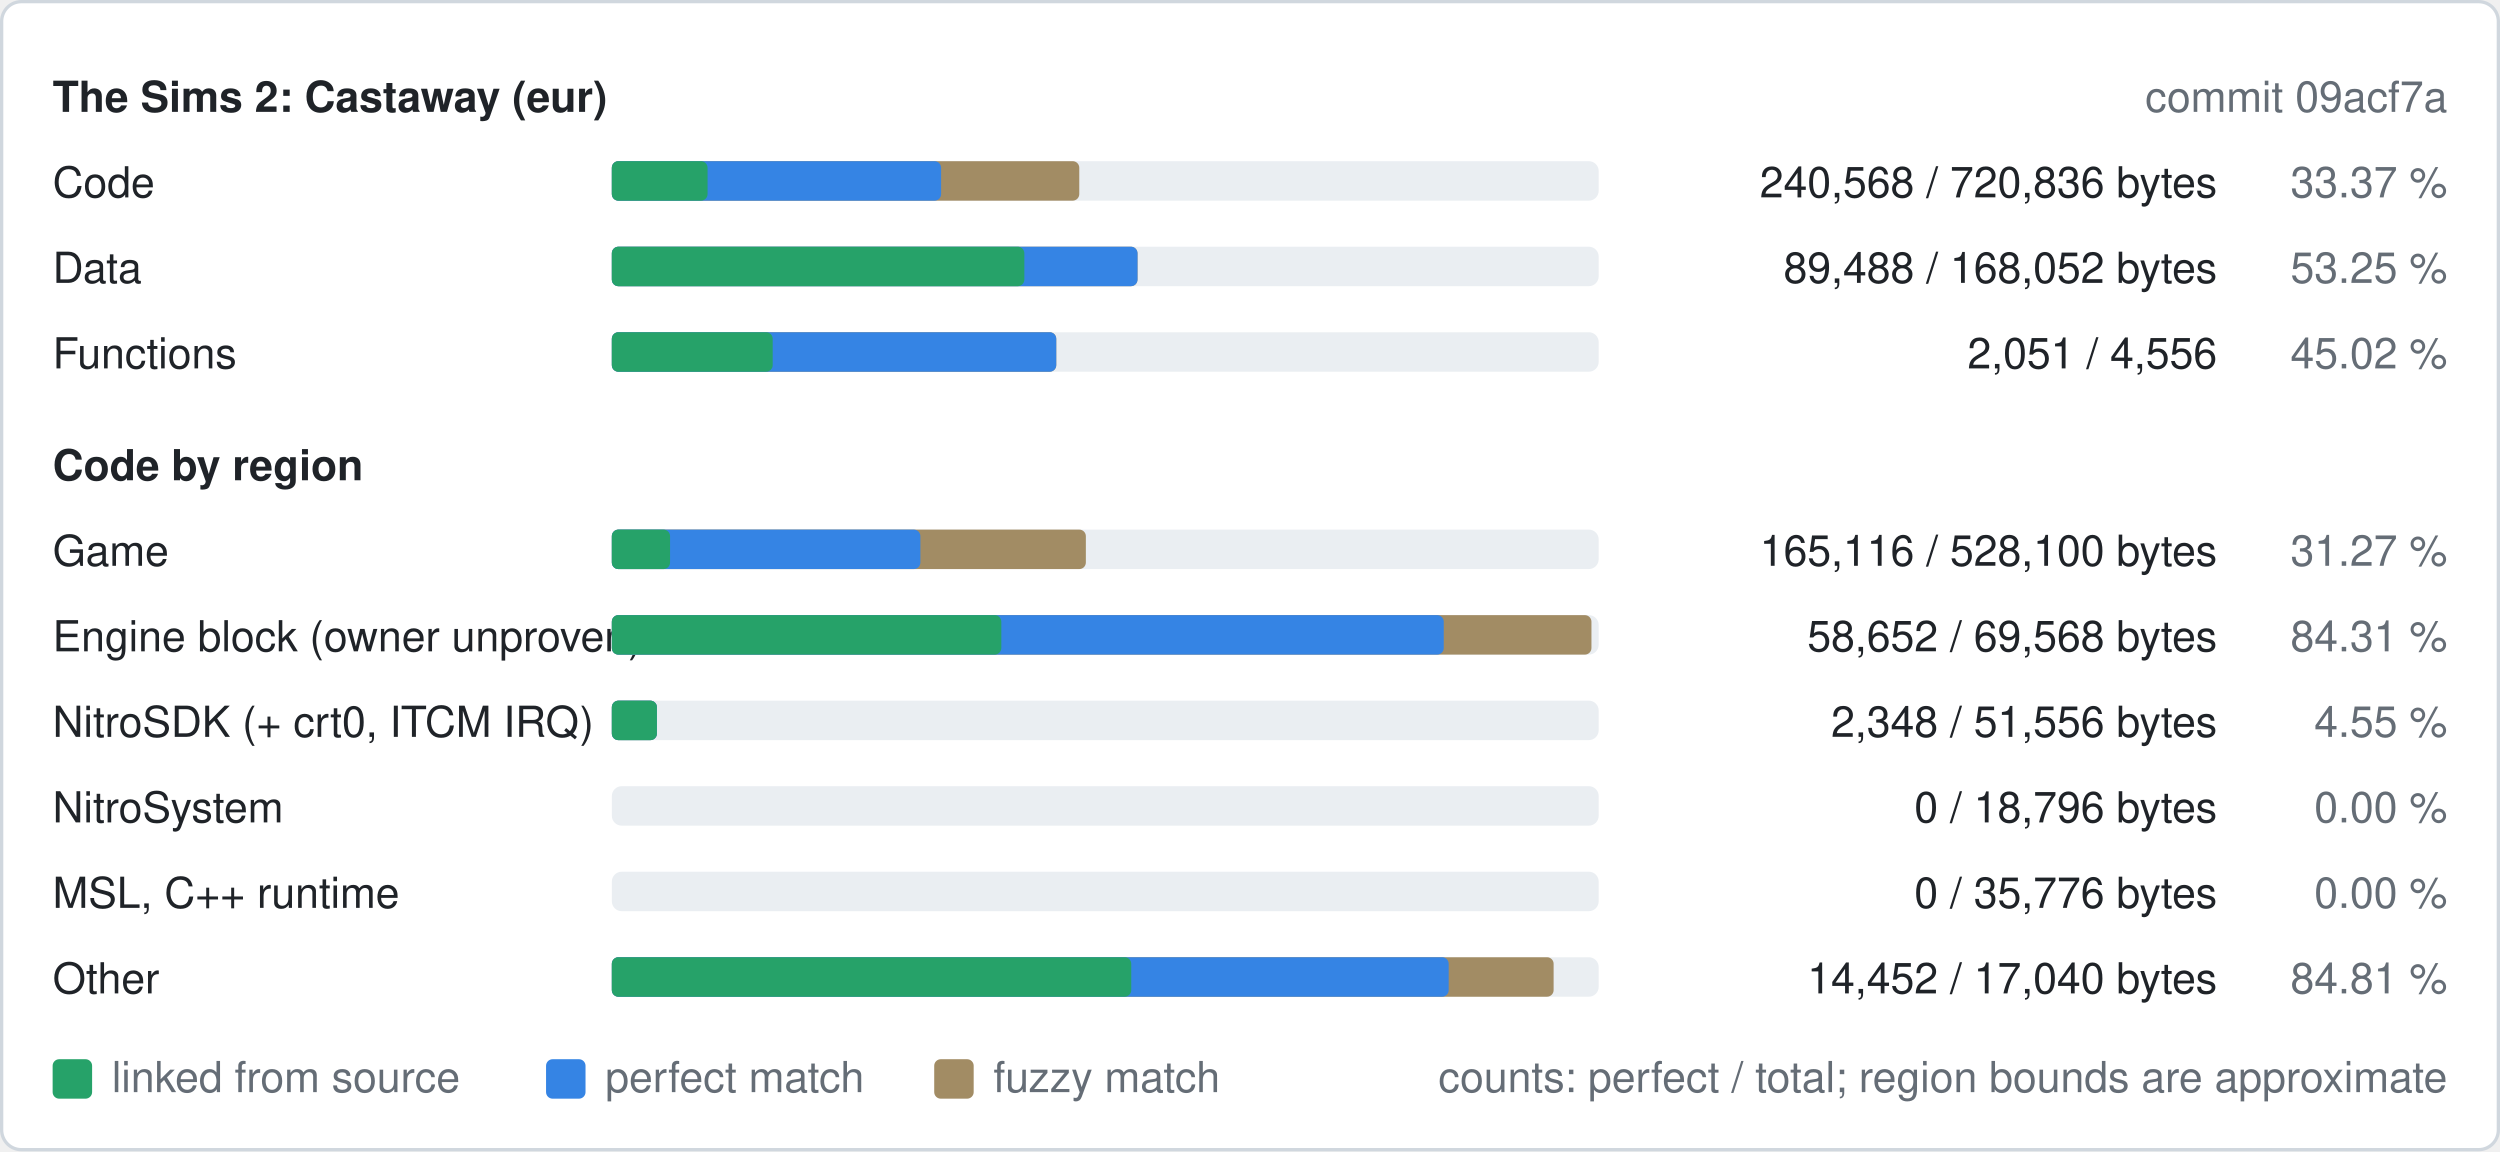
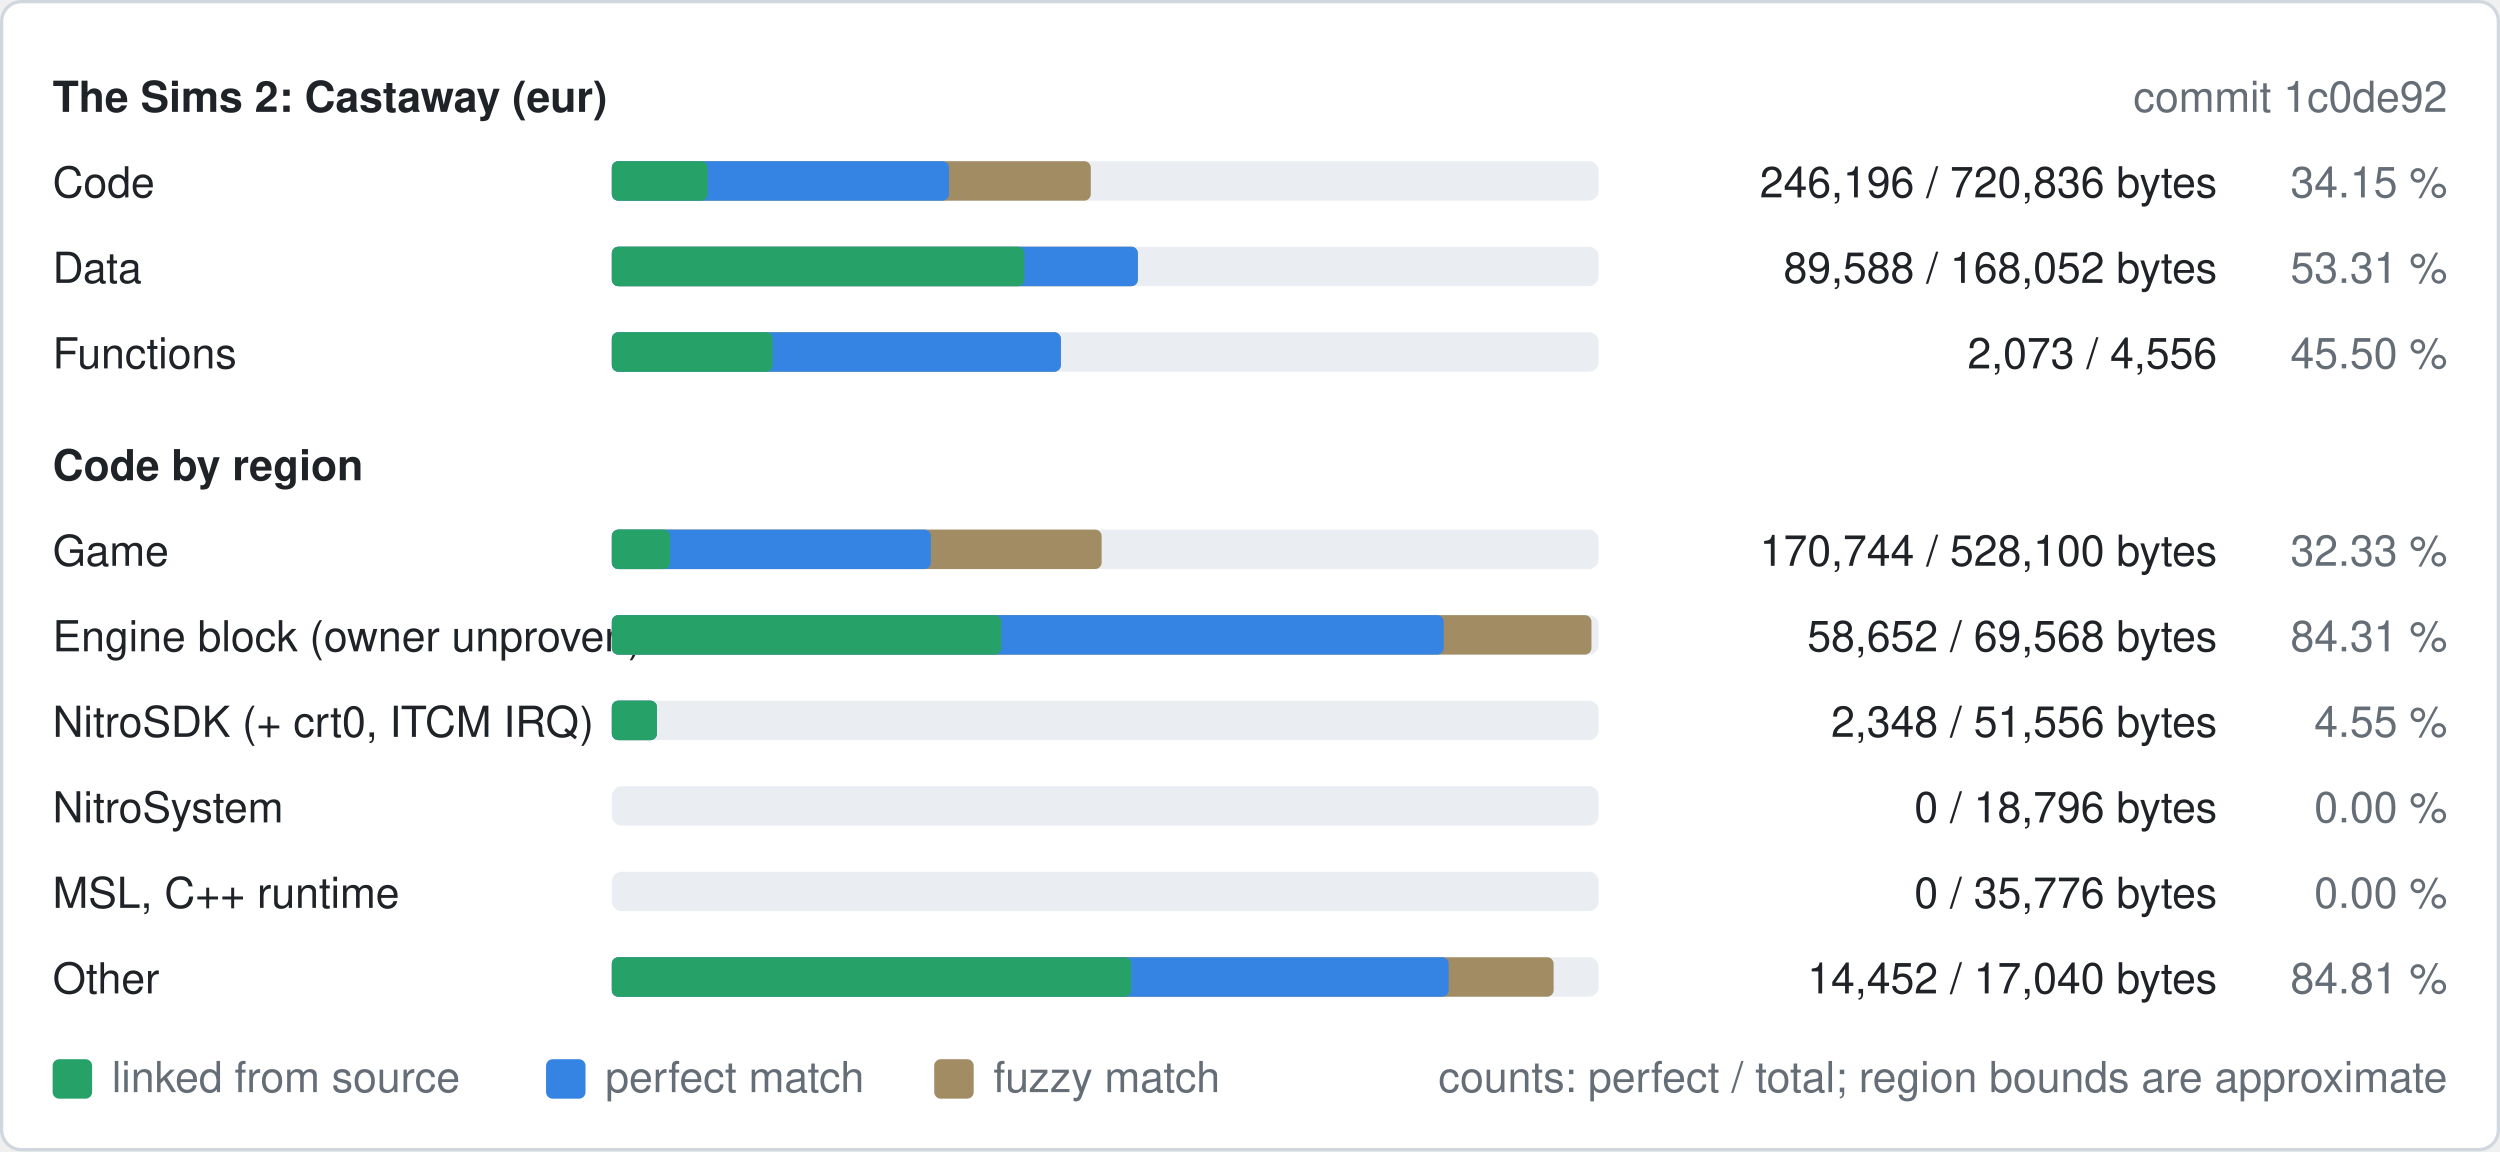
<svg xmlns="http://www.w3.org/2000/svg" width="760" height="350" viewBox="0 0 760 350" role="img" aria-label="Decompilation progress of eur">
  <style>
text{font-family:-apple-system,BlinkMacSystemFont,"Segoe UI",Helvetica,Arial,sans-serif;font-size:13px}
.b{font-weight:600}
.bg{fill:#ffffff;stroke:#d0d7de}.t{fill:#1f2328}.m{fill:#656d76}.track{fill:#eaeef2}.fuzzy{fill:#a28c64}.perfect{fill:#3584e4}.linked{fill:#26a269}
@media (prefers-color-scheme: dark){.bg{fill:#0d1117;stroke:#30363d}.t{fill:#e6edf3}.m{fill:#8d96a0}.track{fill:#21262d}.fuzzy{fill:#a28c64}.perfect{fill:#3584e4}.linked{fill:#2ec27e}}
</style>
  <rect class="bg" x="0.5" y="0.5" width="759" height="349" rx="6" />
  <text class="t b" x="16" y="34">The Sims 2: Castaway (eur)</text>
-   <text class="m" x="744" y="34" text-anchor="end">commit 09acf7a</text>
+   <text class="m" x="744" y="34" text-anchor="end">commit 1c0de92</text>
  <text class="t" x="16" y="60">Code</text>
  <rect class="track" x="186" y="49" width="300" height="12" rx="3" />
-   <rect class="fuzzy" x="186" y="49" width="142.1" height="12" rx="2" />
-   <rect class="perfect" x="186" y="49" width="100.1" height="12" rx="2" />
+   <rect class="fuzzy" x="186" y="49" width="145.6" height="12" rx="2" />
+   <rect class="perfect" x="186" y="49" width="102.5" height="12" rx="2" />
  <rect class="linked" x="186" y="49" width="29.1" height="12" rx="2" />
-   <text class="t" x="674" y="60" text-anchor="end">240,568 / 720,836 bytes</text>
-   <text class="m" x="744" y="60" text-anchor="end">33.37 %</text>
+   <text class="t" x="674" y="60" text-anchor="end">246,196 / 720,836 bytes</text>
+   <text class="m" x="744" y="60" text-anchor="end">34.15 %</text>
  <text class="t" x="16" y="86">Data</text>
  <rect class="track" x="186" y="75" width="300" height="12" rx="3" />
-   <rect class="fuzzy" x="186" y="75" width="159.8" height="12" rx="2" />
-   <rect class="perfect" x="186" y="75" width="159.8" height="12" rx="2" />
+   <rect class="fuzzy" x="186" y="75" width="159.9" height="12" rx="2" />
+   <rect class="perfect" x="186" y="75" width="159.9" height="12" rx="2" />
  <rect class="linked" x="186" y="75" width="125.4" height="12" rx="2" />
-   <text class="t" x="674" y="86" text-anchor="end">89,488 / 168,052 bytes</text>
-   <text class="m" x="744" y="86" text-anchor="end">53.25 %</text>
+   <text class="t" x="674" y="86" text-anchor="end">89,588 / 168,052 bytes</text>
+   <text class="m" x="744" y="86" text-anchor="end">53.31 %</text>
  <text class="t" x="16" y="112">Functions</text>
  <rect class="track" x="186" y="101" width="300" height="12" rx="3" />
-   <rect class="fuzzy" x="186" y="101" width="135.1" height="12" rx="2" />
-   <rect class="perfect" x="186" y="101" width="135.1" height="12" rx="2" />
+   <rect class="fuzzy" x="186" y="101" width="136.5" height="12" rx="2" />
+   <rect class="perfect" x="186" y="101" width="136.5" height="12" rx="2" />
  <rect class="linked" x="186" y="101" width="48.9" height="12" rx="2" />
-   <text class="t" x="674" y="112" text-anchor="end">2,051 / 4,556</text>
-   <text class="m" x="744" y="112" text-anchor="end">45.02 %</text>
+   <text class="t" x="674" y="112" text-anchor="end">2,073 / 4,556</text>
+   <text class="m" x="744" y="112" text-anchor="end">45.50 %</text>
  <text class="t b" x="16" y="146">Code by region</text>
  <text class="t" x="16" y="172">Game</text>
  <rect class="track" x="186" y="161" width="300" height="12" rx="3" />
-   <rect class="fuzzy" x="186" y="161" width="144.1" height="12" rx="2" />
-   <rect class="perfect" x="186" y="161" width="93.8" height="12" rx="2" />
+   <rect class="fuzzy" x="186" y="161" width="148.9" height="12" rx="2" />
+   <rect class="perfect" x="186" y="161" width="97.0" height="12" rx="2" />
  <rect class="linked" x="186" y="161" width="17.7" height="12" rx="2" />
-   <text class="t" x="674" y="172" text-anchor="end">165,116 / 528,100 bytes</text>
-   <text class="m" x="744" y="172" text-anchor="end">31.27 %</text>
+   <text class="t" x="674" y="172" text-anchor="end">170,744 / 528,100 bytes</text>
+   <text class="m" x="744" y="172" text-anchor="end">32.33 %</text>
  <text class="t" x="16" y="198">Engine block (owner unproven)</text>
  <rect class="track" x="186" y="187" width="300" height="12" rx="3" />
  <rect class="fuzzy" x="186" y="187" width="297.8" height="12" rx="2" />
  <rect class="perfect" x="186" y="187" width="252.9" height="12" rx="2" />
  <rect class="linked" x="186" y="187" width="118.4" height="12" rx="2" />
  <text class="t" x="674" y="198" text-anchor="end">58,652 / 69,568 bytes</text>
  <text class="m" x="744" y="198" text-anchor="end">84.31 %</text>
  <text class="t" x="16" y="224">NitroSDK (+ crt0, ITCM IRQ)</text>
  <rect class="track" x="186" y="213" width="300" height="12" rx="3" />
  <rect class="fuzzy" x="186" y="213" width="13.7" height="12" rx="2" />
  <rect class="perfect" x="186" y="213" width="13.7" height="12" rx="2" />
  <rect class="linked" x="186" y="213" width="13.7" height="12" rx="2" />
  <text class="t" x="674" y="224" text-anchor="end">2,348 / 51,556 bytes</text>
  <text class="m" x="744" y="224" text-anchor="end">4.55 %</text>
  <text class="t" x="16" y="250">NitroSystem</text>
  <rect class="track" x="186" y="239" width="300" height="12" rx="3" />
  <text class="t" x="674" y="250" text-anchor="end">0 / 18,796 bytes</text>
  <text class="m" x="744" y="250" text-anchor="end">0.00 %</text>
  <text class="t" x="16" y="276">MSL, C++ runtime</text>
  <rect class="track" x="186" y="265" width="300" height="12" rx="3" />
  <text class="t" x="674" y="276" text-anchor="end">0 / 35,776 bytes</text>
  <text class="m" x="744" y="276" text-anchor="end">0.00 %</text>
  <text class="t" x="16" y="302">Other</text>
  <rect class="track" x="186" y="291" width="300" height="12" rx="3" />
  <rect class="fuzzy" x="186" y="291" width="286.3" height="12" rx="2" />
  <rect class="perfect" x="186" y="291" width="254.4" height="12" rx="2" />
  <rect class="linked" x="186" y="291" width="157.9" height="12" rx="2" />
  <text class="t" x="674" y="302" text-anchor="end">14,452 / 17,040 bytes</text>
  <text class="m" x="744" y="302" text-anchor="end">84.81 %</text>
  <rect class="linked" x="16" y="322" width="12" height="12" rx="2" />
  <text class="m" x="34" y="332">linked from source</text>
  <rect class="perfect" x="166" y="322" width="12" height="12" rx="2" />
  <text class="m" x="184" y="332">perfect match</text>
  <rect class="fuzzy" x="284" y="322" width="12" height="12" rx="2" />
  <text class="m" x="302" y="332">fuzzy match</text>
  <text class="m" x="744" y="332" text-anchor="end">counts: perfect / total; region bounds are approximate</text>
</svg>
